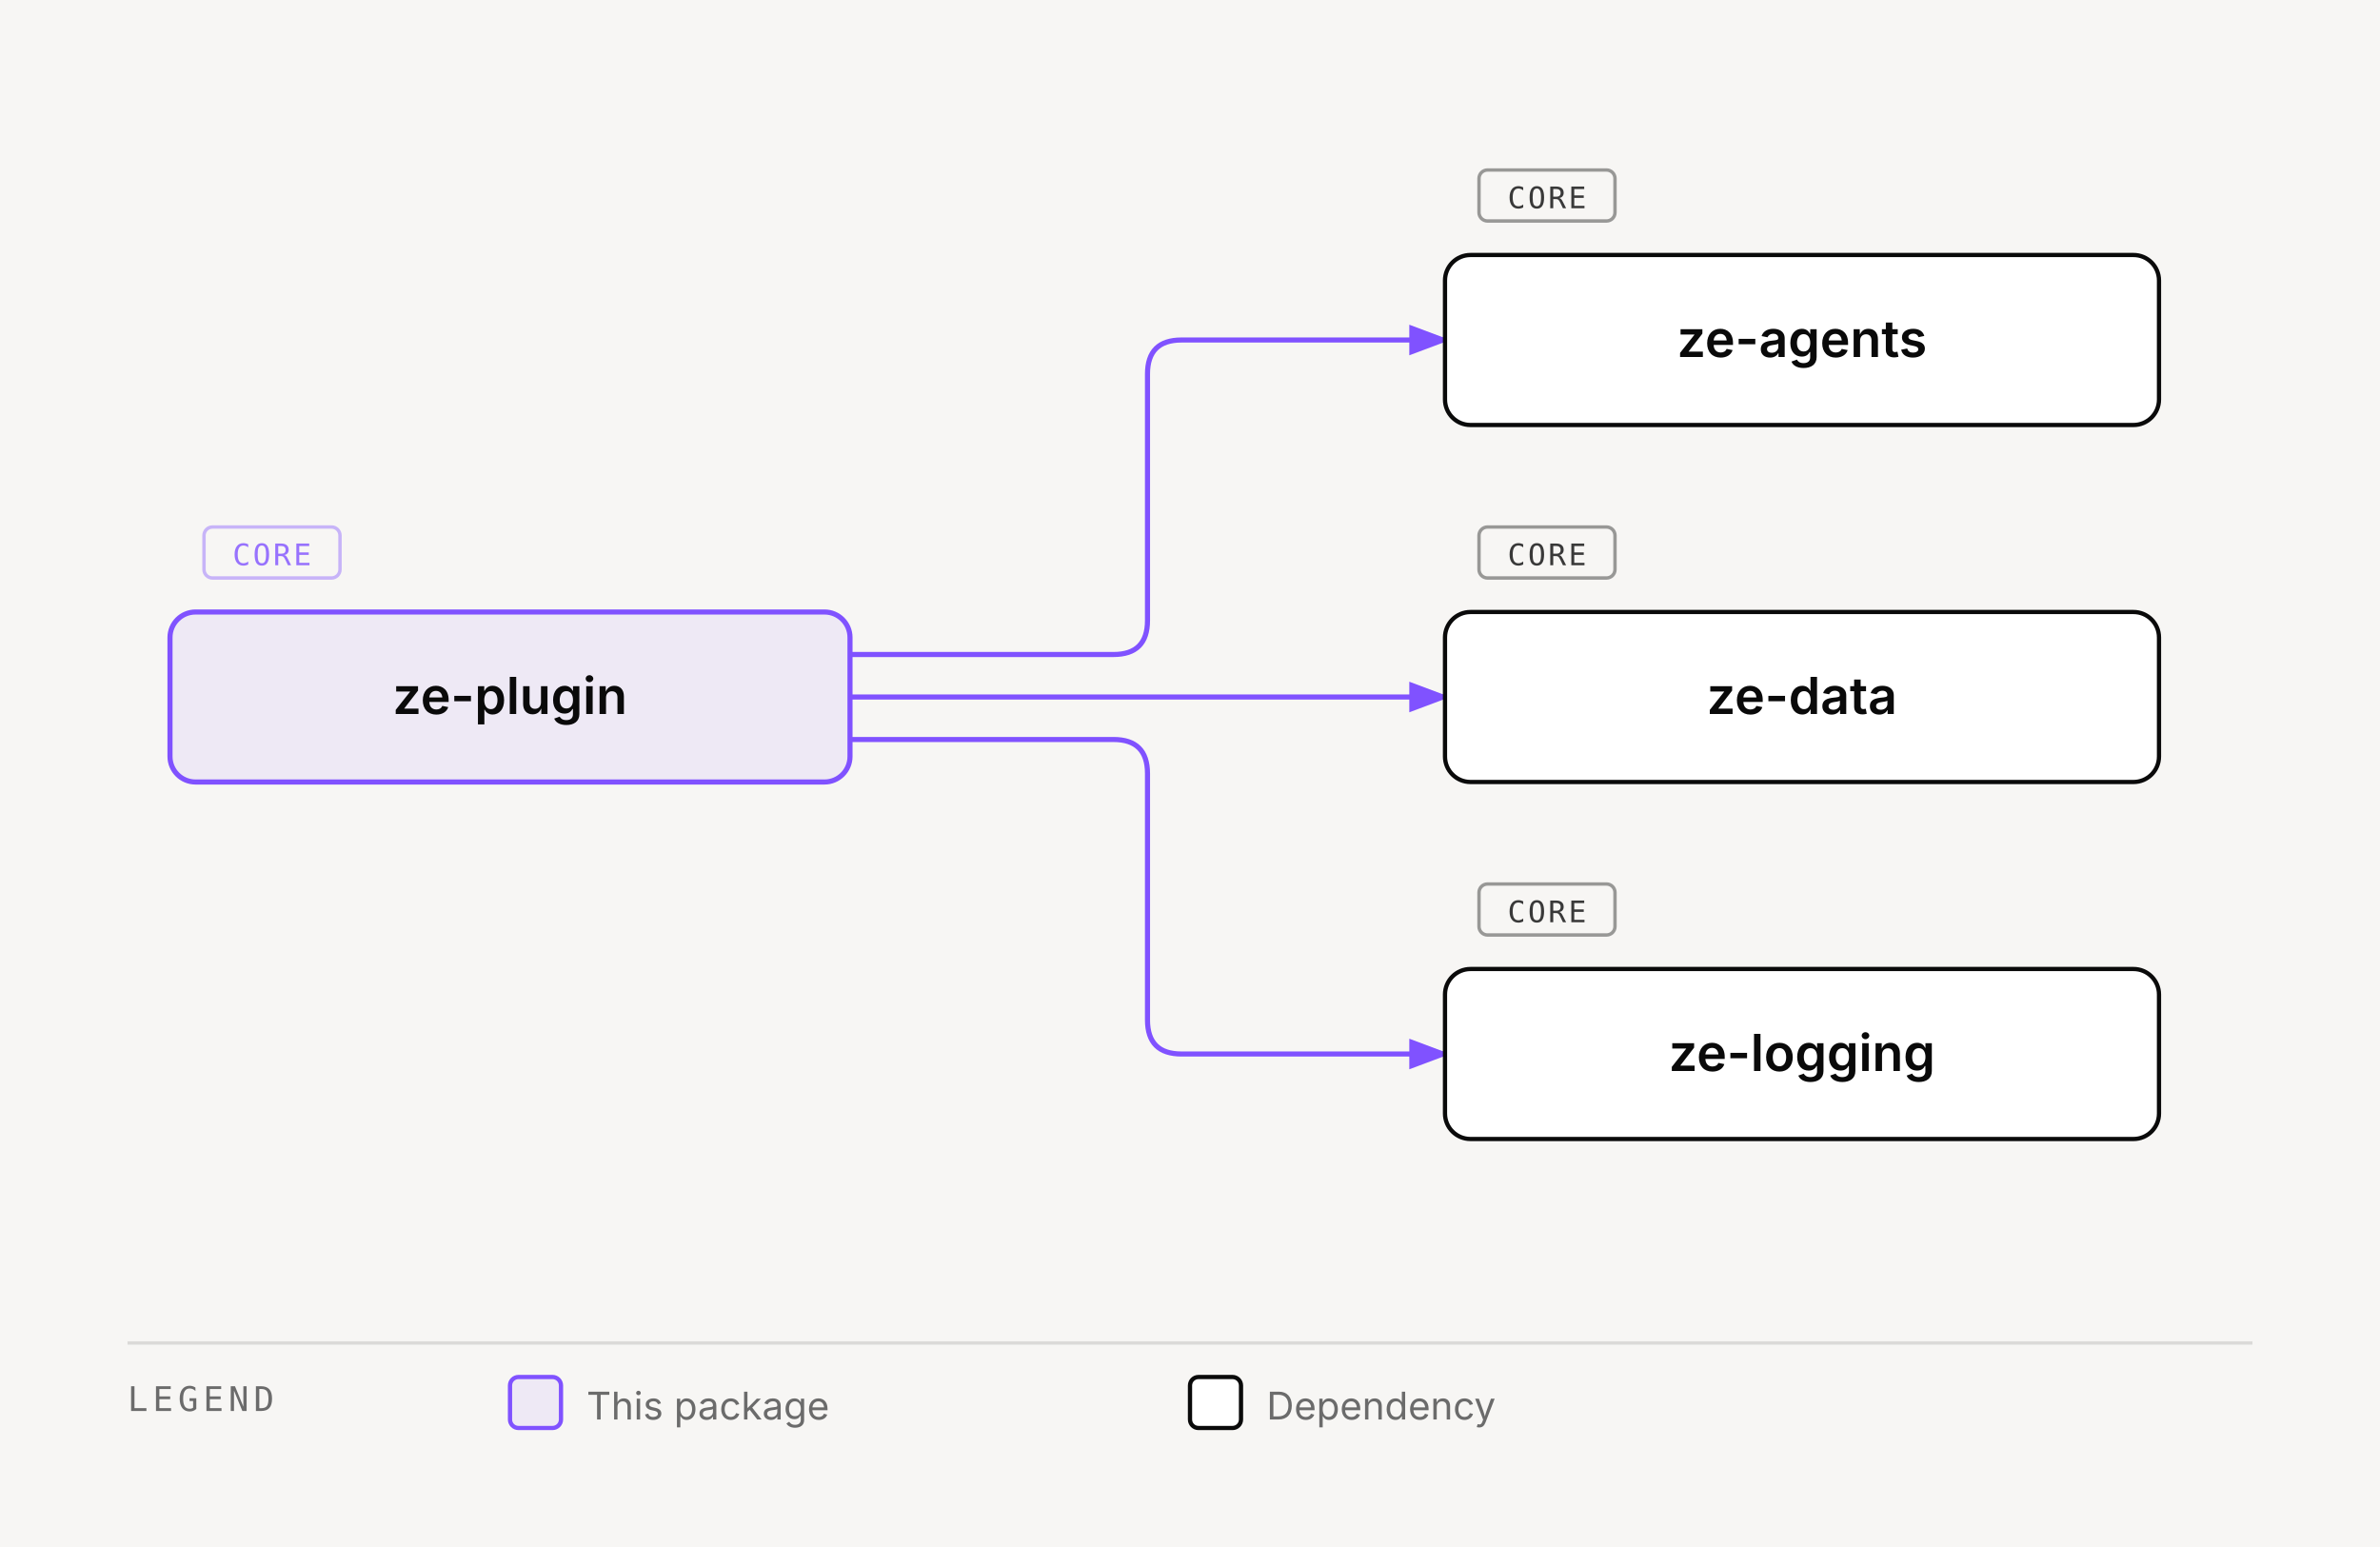
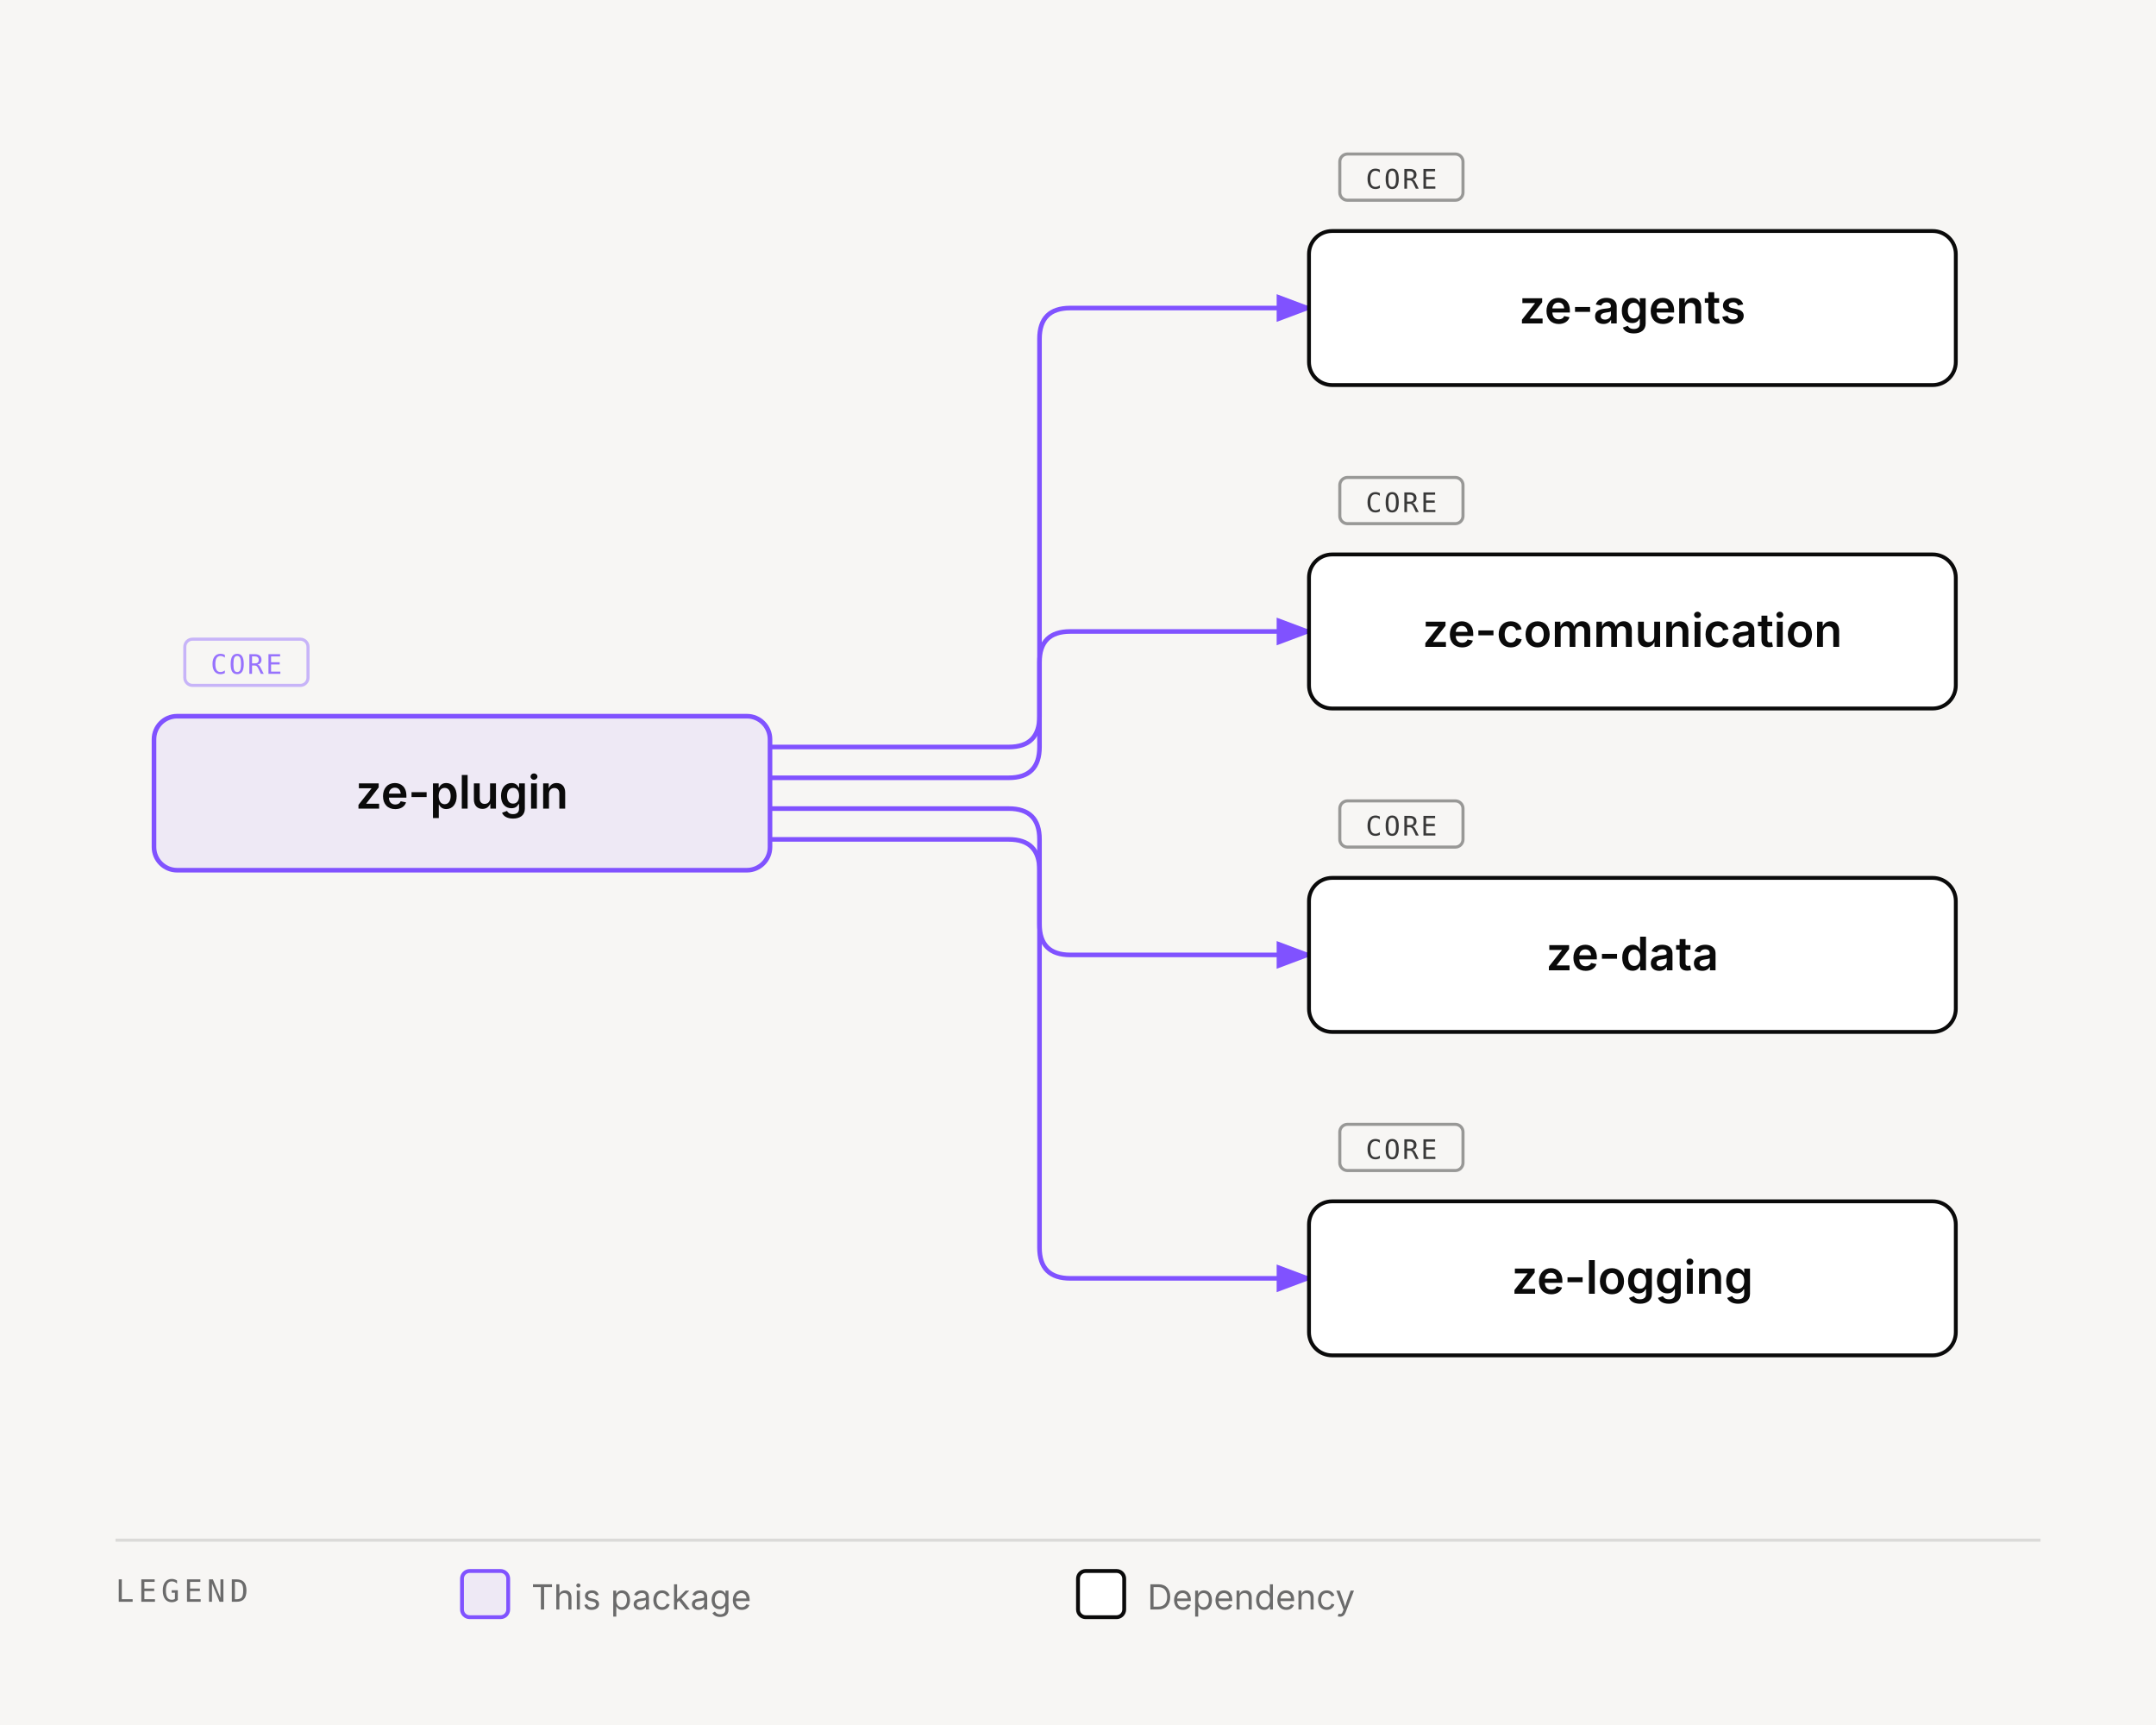
- <svg xmlns="http://www.w3.org/2000/svg" viewBox="0 0 560 364" role="img" aria-labelledby="dependencies-title dependencies-desc">
+ <svg xmlns="http://www.w3.org/2000/svg" viewBox="0 0 560 448" role="img" aria-labelledby="dependencies-title dependencies-desc">
  <defs>
    <marker id="arrow" markerWidth="8" markerHeight="6" refX="7" refY="3" orient="auto">
      <polygon points="0 0, 8 3, 0 6" fill="#6b6b6b" />
    </marker>
    <marker id="arrow-accent" markerWidth="8" markerHeight="6" refX="7" refY="3" orient="auto">
      <polygon points="0 0, 8 3, 0 6" fill="#8052ff" />
    </marker>
  </defs>
  <rect width="100%" height="100%" fill="#f7f6f4" />
-   <path d="M 200,154.0 H 262.0 Q 270.0,154.0 270.0,146.0 V 88.0 Q 270.0,80.0 278.0,80.0 H 340" fill="none" stroke="#8052ff" stroke-width="1.2" marker-end="url(#arrow-accent)" />
-   <path d="M 200,164.0 H 340" fill="none" stroke="#8052ff" stroke-width="1.2" marker-end="url(#arrow-accent)" />
-   <path d="M 200,174.0 H 262.0 Q 270.0,174.0 270.0,182.0 V 240.0 Q 270.0,248.0 278.0,248.0 H 340" fill="none" stroke="#8052ff" stroke-width="1.2" marker-end="url(#arrow-accent)" />
-   <rect x="48" y="124.0" width="32" height="12" rx="2" fill="#f7f6f4" />
-   <rect x="48" y="124.0" width="32" height="12" rx="2" fill="transparent" stroke="#8052ff" stroke-opacity="0.4" stroke-width="0.8" />
-   <text x="64" y="133.0" fill="#8052ff" fill-opacity="0.8" font-size="7" font-family="'Geist Mono', monospace" text-anchor="middle" letter-spacing="0.08em">CORE</text>
-   <rect x="40" y="144.0" width="160" height="40" rx="6" fill="#f7f6f4" />
-   <rect x="40" y="144.0" width="160" height="40" rx="6" fill="rgba(128,82,255,0.08)" stroke="#8052ff" stroke-width="1.2" />
-   <text x="120.0" y="168.0" fill="#0a0a0a" font-size="12" font-weight="600" font-family="'Inter', sans-serif" text-anchor="middle">ze-plugin</text>
+   <path d="M 200,194.0 H 262.0 Q 270.0,194.0 270.0,186.0 V 88.0 Q 270.0,80.0 278.0,80.0 H 340" fill="none" stroke="#8052ff" stroke-width="1.2" marker-end="url(#arrow-accent)" />
+   <path d="M 200,202.0 H 262.0 Q 270.0,202.0 270.0,194.0 V 172.0 Q 270.0,164.0 278.0,164.0 H 340" fill="none" stroke="#8052ff" stroke-width="1.2" marker-end="url(#arrow-accent)" />
+   <path d="M 200,210.0 H 262.0 Q 270.0,210.0 270.0,218.0 V 240.0 Q 270.0,248.0 278.0,248.0 H 340" fill="none" stroke="#8052ff" stroke-width="1.2" marker-end="url(#arrow-accent)" />
+   <path d="M 200,218.0 H 262.0 Q 270.0,218.0 270.0,226.0 V 324.0 Q 270.0,332.0 278.0,332.0 H 340" fill="none" stroke="#8052ff" stroke-width="1.2" marker-end="url(#arrow-accent)" />
+   <rect x="48" y="166.0" width="32" height="12" rx="2" fill="#f7f6f4" />
+   <rect x="48" y="166.0" width="32" height="12" rx="2" fill="transparent" stroke="#8052ff" stroke-opacity="0.4" stroke-width="0.8" />
+   <text x="64" y="175.0" fill="#8052ff" fill-opacity="0.8" font-size="7" font-family="'Geist Mono', monospace" text-anchor="middle" letter-spacing="0.08em">CORE</text>
+   <rect x="40" y="186.0" width="160" height="40" rx="6" fill="#f7f6f4" />
+   <rect x="40" y="186.0" width="160" height="40" rx="6" fill="rgba(128,82,255,0.08)" stroke="#8052ff" stroke-width="1.2" />
+   <text x="120.0" y="210.0" fill="#0a0a0a" font-size="12" font-weight="600" font-family="'Inter', sans-serif" text-anchor="middle">ze-plugin</text>
  <rect x="348" y="40" width="32" height="12" rx="2" fill="#f7f6f4" />
  <rect x="348" y="40" width="32" height="12" rx="2" fill="transparent" stroke="#0a0a0a" stroke-opacity="0.4" stroke-width="0.8" />
  <text x="364" y="49" fill="#0a0a0a" fill-opacity="0.8" font-size="7" font-family="'Geist Mono', monospace" text-anchor="middle" letter-spacing="0.08em">CORE</text>
  <rect x="340" y="60" width="168" height="40" rx="6" fill="#f7f6f4" />
  <rect x="340" y="60" width="168" height="40" rx="6" fill="#ffffff" stroke="#0a0a0a" stroke-width="1" />
  <text x="424.0" y="84.0" fill="#0a0a0a" font-size="12" font-weight="600" font-family="'Inter', sans-serif" text-anchor="middle">ze-agents</text>
  <rect x="348" y="124" width="32" height="12" rx="2" fill="#f7f6f4" />
  <rect x="348" y="124" width="32" height="12" rx="2" fill="transparent" stroke="#0a0a0a" stroke-opacity="0.4" stroke-width="0.8" />
  <text x="364" y="133" fill="#0a0a0a" fill-opacity="0.8" font-size="7" font-family="'Geist Mono', monospace" text-anchor="middle" letter-spacing="0.08em">CORE</text>
  <rect x="340" y="144" width="168" height="40" rx="6" fill="#f7f6f4" />
  <rect x="340" y="144" width="168" height="40" rx="6" fill="#ffffff" stroke="#0a0a0a" stroke-width="1" />
-   <text x="424.0" y="168.0" fill="#0a0a0a" font-size="12" font-weight="600" font-family="'Inter', sans-serif" text-anchor="middle">ze-data</text>
+   <text x="424.0" y="168.0" fill="#0a0a0a" font-size="12" font-weight="600" font-family="'Inter', sans-serif" text-anchor="middle">ze-communication</text>
  <rect x="348" y="208" width="32" height="12" rx="2" fill="#f7f6f4" />
  <rect x="348" y="208" width="32" height="12" rx="2" fill="transparent" stroke="#0a0a0a" stroke-opacity="0.4" stroke-width="0.8" />
  <text x="364" y="217" fill="#0a0a0a" fill-opacity="0.8" font-size="7" font-family="'Geist Mono', monospace" text-anchor="middle" letter-spacing="0.08em">CORE</text>
  <rect x="340" y="228" width="168" height="40" rx="6" fill="#f7f6f4" />
  <rect x="340" y="228" width="168" height="40" rx="6" fill="#ffffff" stroke="#0a0a0a" stroke-width="1" />
-   <text x="424.0" y="252.0" fill="#0a0a0a" font-size="12" font-weight="600" font-family="'Inter', sans-serif" text-anchor="middle">ze-logging</text>
-   <line x1="30" y1="316" x2="530" y2="316" stroke="rgba(10,10,10,0.12)" stroke-width="0.8" />
-   <text x="30" y="332" fill="#6b6b6b" font-size="8" font-family="'Geist Mono', monospace" letter-spacing="0.14em">LEGEND</text>
-   <rect x="120" y="324" width="12" height="12" rx="2" fill="rgba(128,82,255,0.08)" stroke="#8052ff" stroke-width="1" />
-   <text x="138" y="334" fill="#6b6b6b" font-size="9" font-family="'Inter', sans-serif">This package</text>
-   <rect x="280" y="324" width="12" height="12" rx="2" fill="#ffffff" stroke="#0a0a0a" stroke-width="1" />
-   <text x="298" y="334" fill="#6b6b6b" font-size="9" font-family="'Inter', sans-serif">Dependency</text>
+   <text x="424.0" y="252.0" fill="#0a0a0a" font-size="12" font-weight="600" font-family="'Inter', sans-serif" text-anchor="middle">ze-data</text>
+   <rect x="348" y="292" width="32" height="12" rx="2" fill="#f7f6f4" />
+   <rect x="348" y="292" width="32" height="12" rx="2" fill="transparent" stroke="#0a0a0a" stroke-opacity="0.4" stroke-width="0.8" />
+   <text x="364" y="301" fill="#0a0a0a" fill-opacity="0.8" font-size="7" font-family="'Geist Mono', monospace" text-anchor="middle" letter-spacing="0.08em">CORE</text>
+   <rect x="340" y="312" width="168" height="40" rx="6" fill="#f7f6f4" />
+   <rect x="340" y="312" width="168" height="40" rx="6" fill="#ffffff" stroke="#0a0a0a" stroke-width="1" />
+   <text x="424.0" y="336.0" fill="#0a0a0a" font-size="12" font-weight="600" font-family="'Inter', sans-serif" text-anchor="middle">ze-logging</text>
+   <line x1="30" y1="400" x2="530" y2="400" stroke="rgba(10,10,10,0.12)" stroke-width="0.8" />
+   <text x="30" y="416" fill="#6b6b6b" font-size="8" font-family="'Geist Mono', monospace" letter-spacing="0.14em">LEGEND</text>
+   <rect x="120" y="408" width="12" height="12" rx="2" fill="rgba(128,82,255,0.08)" stroke="#8052ff" stroke-width="1" />
+   <text x="138" y="418" fill="#6b6b6b" font-size="9" font-family="'Inter', sans-serif">This package</text>
+   <rect x="280" y="408" width="12" height="12" rx="2" fill="#ffffff" stroke="#0a0a0a" stroke-width="1" />
+   <text x="298" y="418" fill="#6b6b6b" font-size="9" font-family="'Inter', sans-serif">Dependency</text>
</svg>
